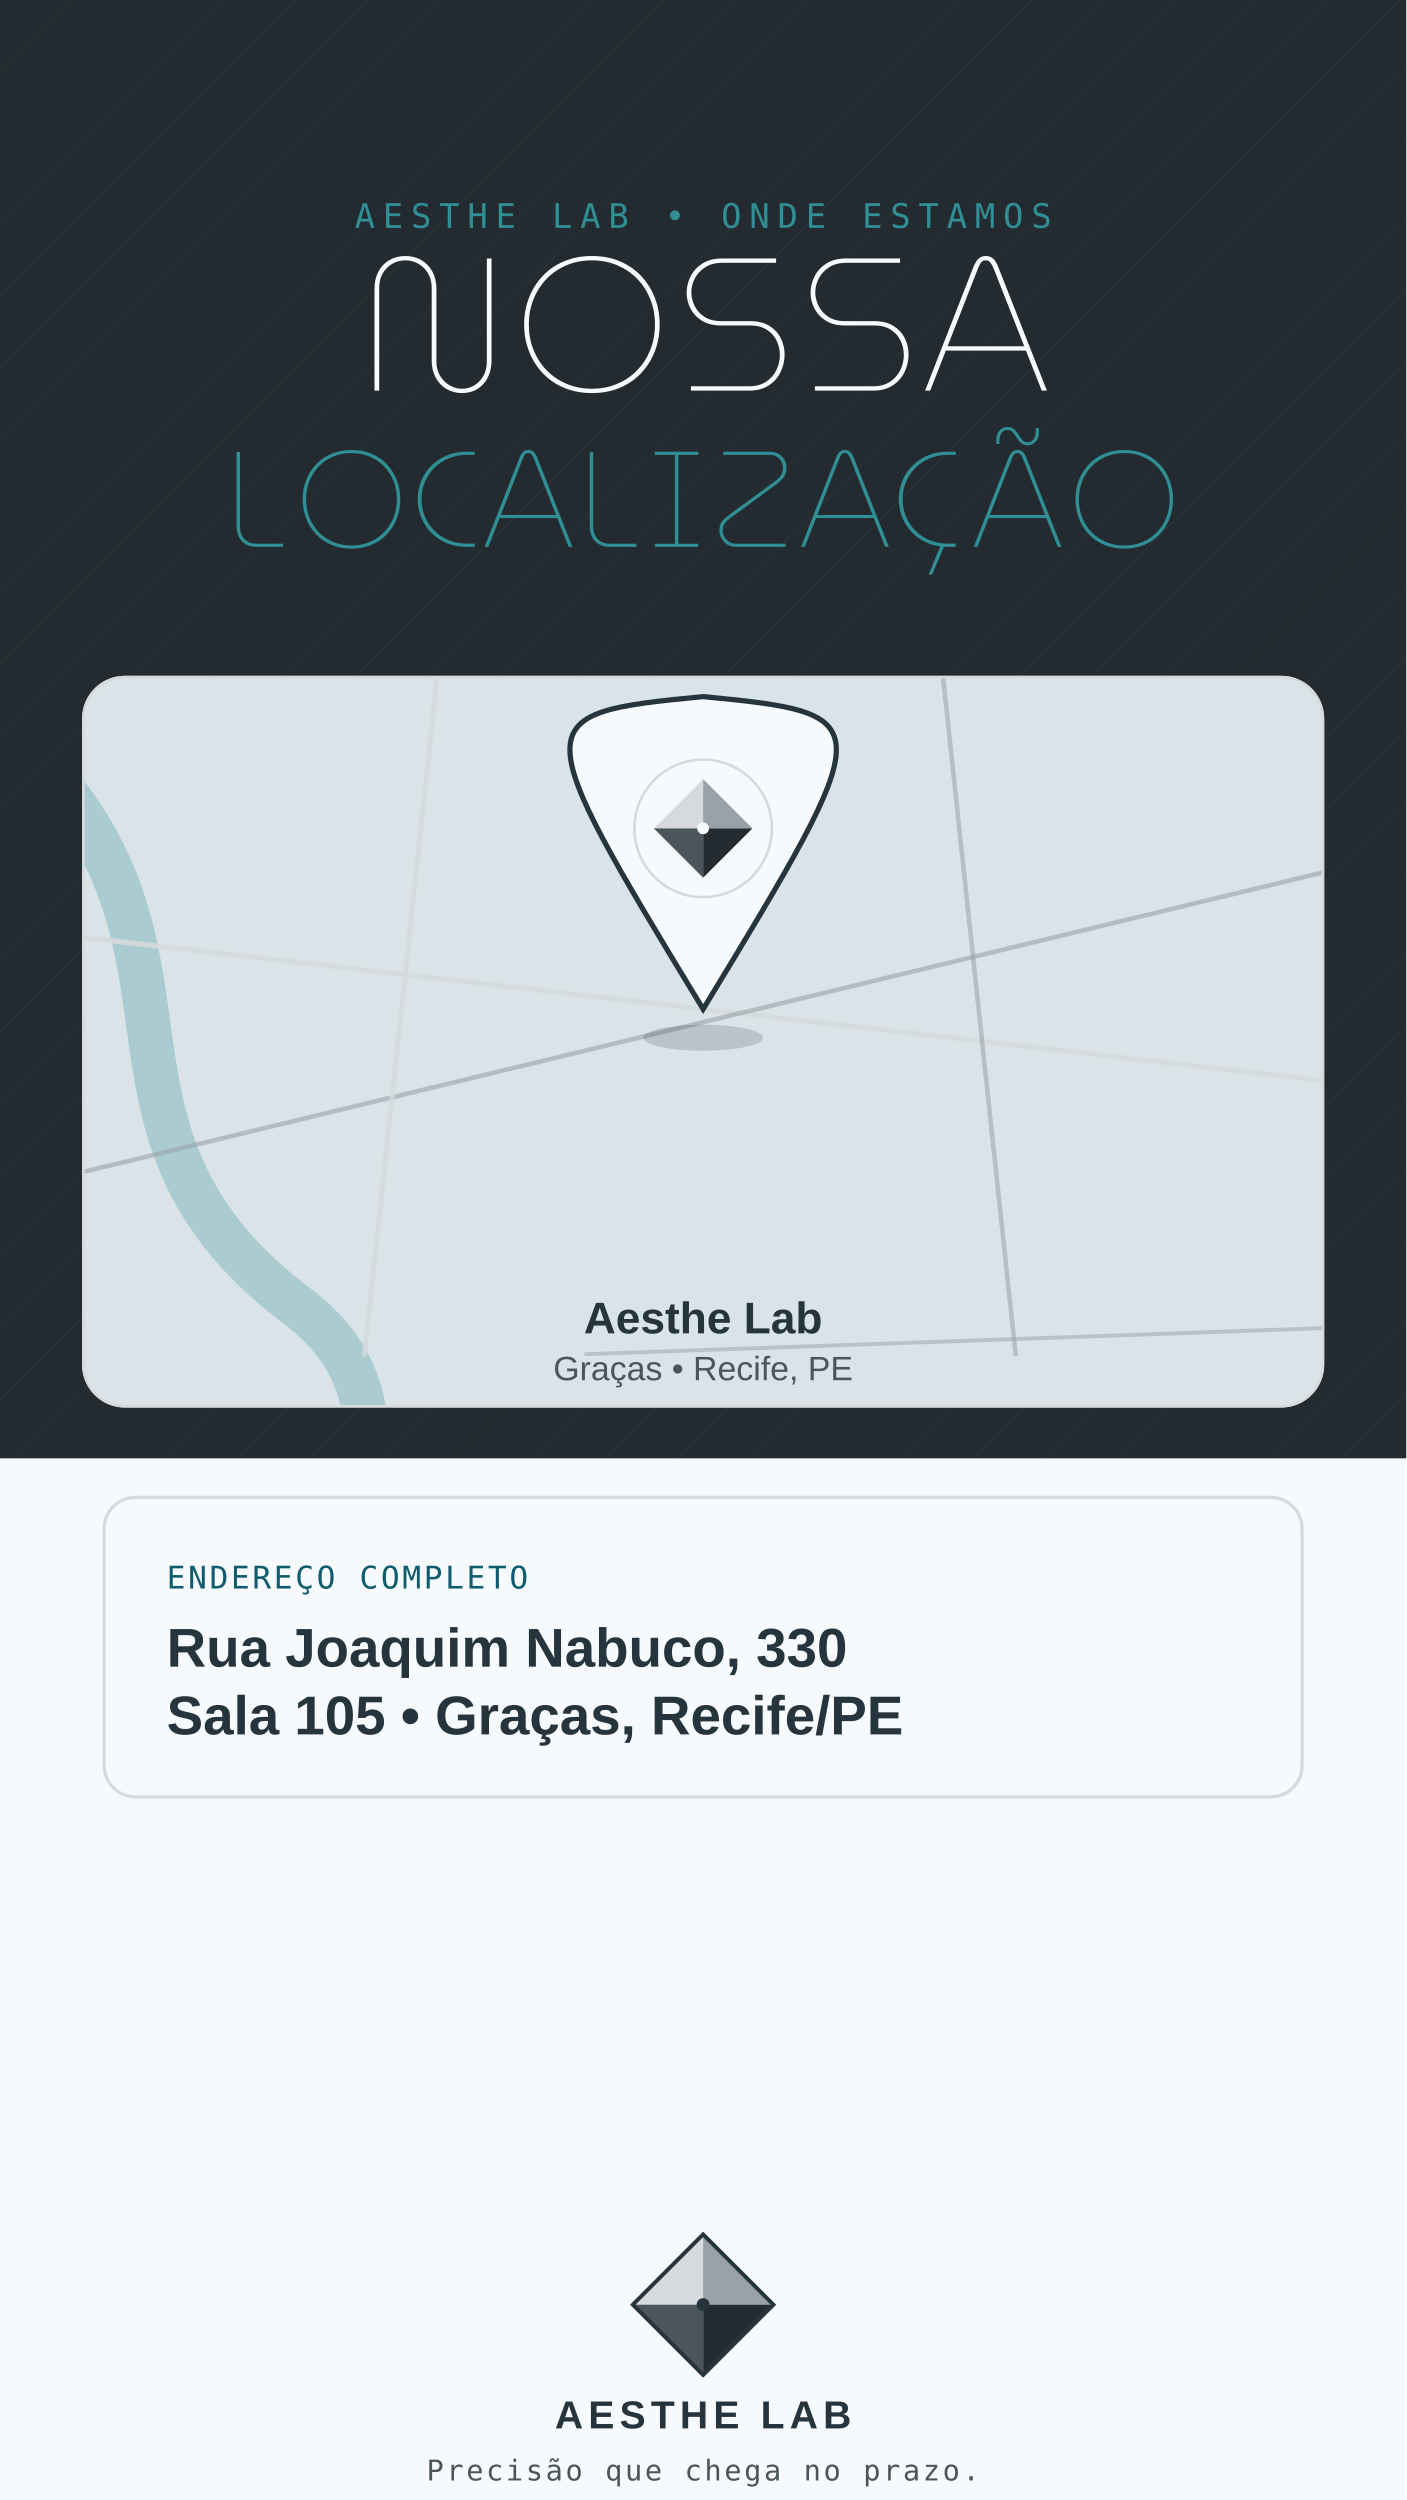
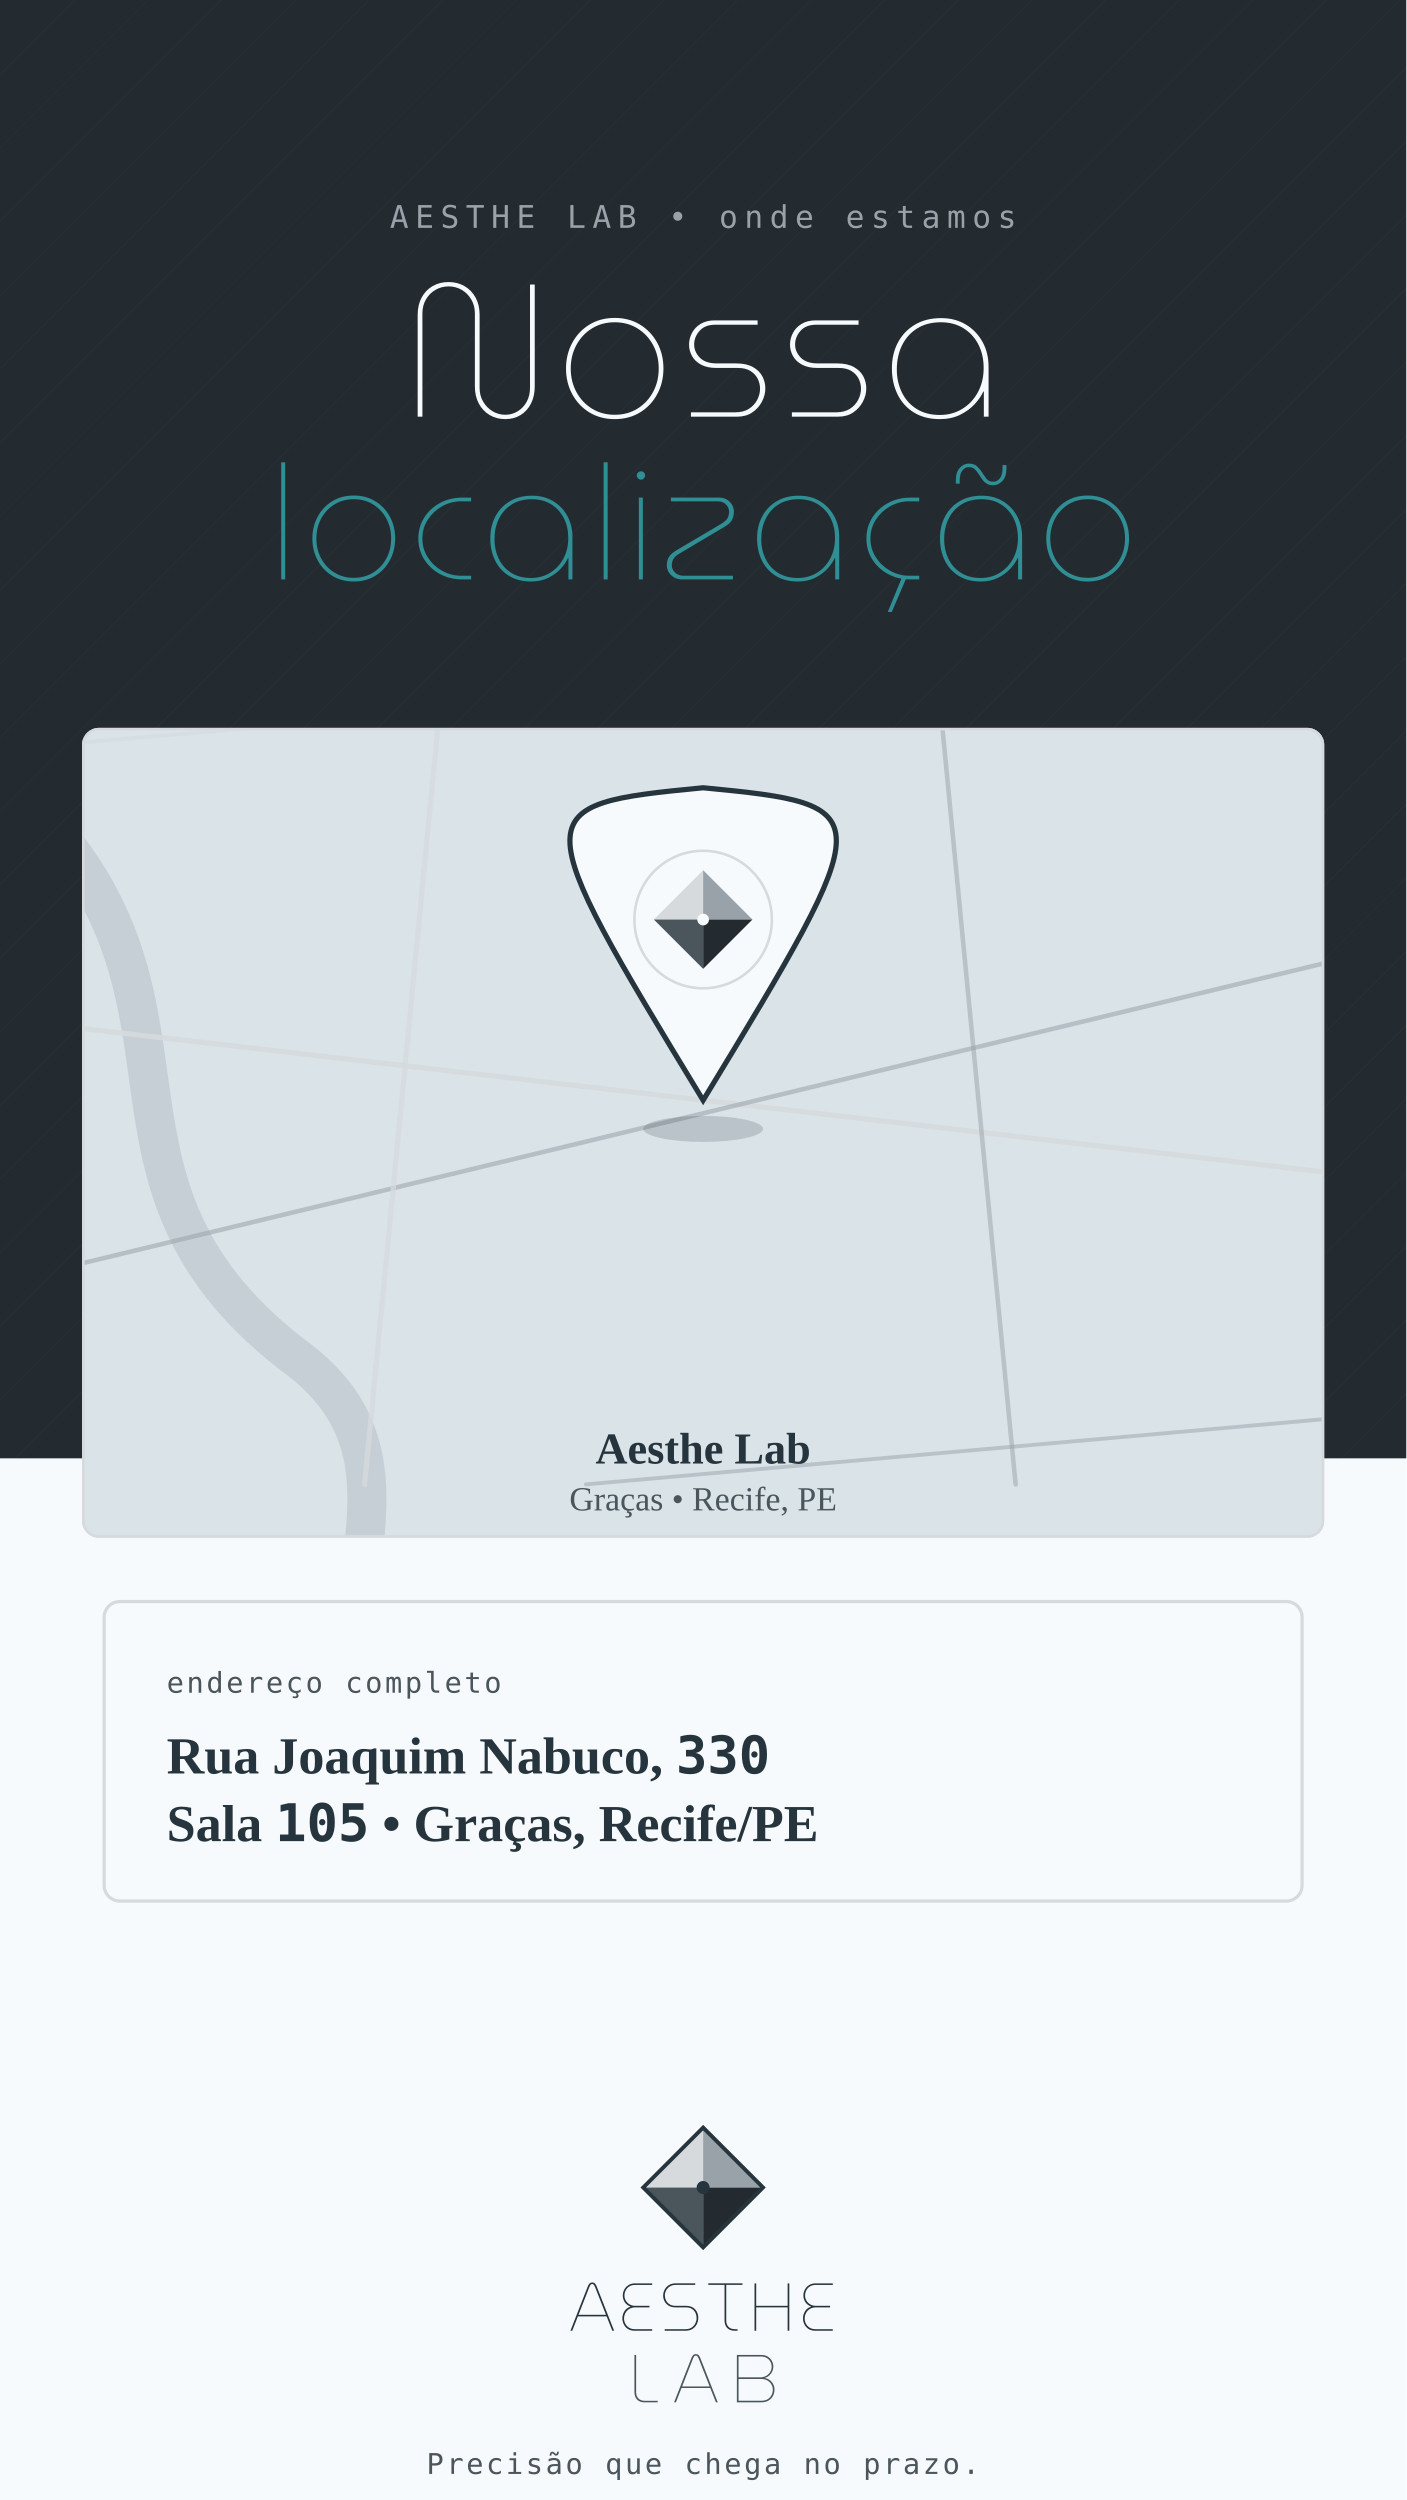
<svg xmlns="http://www.w3.org/2000/svg" viewBox="0 0 1080 1920" width="1080" height="1920">
  <rect width="1080" height="1920" fill="#F7FAFC" />
  <rect width="1080" height="1120" fill="#232B30" />
  <defs>
    <pattern id="hatch" width="40" height="40" patternTransform="rotate(45)" patternUnits="userSpaceOnUse">
-       <line x1="0" y1="0" x2="0" y2="40" stroke="#98A2A8" stroke-width="1" opacity="0.10" />
+       <line x1="0" y1="0" x2="0" y2="40" stroke="#98A2A8" stroke-width="1" opacity="0.06" />
    </pattern>
    <clipPath id="mapclip">
-       <rect x="64" y="520" width="952" height="560" rx="32" />
+       <rect x="64" y="560" width="952" height="620" rx="12" />
    </clipPath>
  </defs>
  <rect width="1080" height="1120" fill="url(#hatch)" />
-   <text x="540.0" y="175" text-anchor="middle" font-family="DejaVu Sans Mono, monospace" font-size="26" letter-spacing="6" fill="#2F8F95">AESTHE LAB • ONDE ESTAMOS</text>
+   <text x="540.0" y="175" text-anchor="middle" font-family="JetBrains Mono, DejaVu Sans Mono, monospace" font-size="24" letter-spacing="5" fill="#98A2A8">AESTHE LAB • onde estamos</text>
  <g>
-     <path fill="#F7FAFC" transform="translate(275.28,300) scale(0.145,-0.145)" d="M549 -13Q503 -13 466.5 8.5Q430 30 409.0 69.0Q388 108 388 160V547Q388 588 369.0 620.5Q350 653 318.5 671.5Q287 690 249 690Q211 690 179.0 671.5Q147 653 128.5 620.5Q110 588 110 547V0H85V540Q85 592 106.0 631.0Q127 670 164.0 691.5Q201 713 249 713Q296 713 333.0 691.5Q370 670 391.5 631.0Q413 592 413 540V153Q413 111 432.0 79.0Q451 47 482.0 28.5Q513 10 549 10Q585 10 615.0 28.5Q645 47 662.5 79.0Q680 111 680 153V700H705V160Q705 108 685.0 69.0Q665 30 630.0 8.5Q595 -13 549 -13Z" />
-     <path fill="#F7FAFC" transform="translate(393.83,300) scale(0.145,-0.145)" d="M419 -13Q338 -13 271.5 15.0Q205 43 158.0 93.0Q111 143 85.5 209.0Q60 275 60 350Q60 425 85.5 491.0Q111 557 158.0 607.0Q205 657 271.5 685.0Q338 713 419 713Q501 713 567.0 685.0Q633 657 680.0 607.0Q727 557 752.5 491.0Q778 425 778 350Q778 275 752.5 209.0Q727 143 680.0 93.0Q633 43 567.0 15.0Q501 -13 419 -13ZM419 10Q491 10 552.0 35.5Q613 61 658.0 107.0Q703 153 728.0 215.0Q753 277 753 350Q753 423 728.0 485.0Q703 547 658.0 593.0Q613 639 552.0 664.5Q491 690 419 690Q347 690 286.0 664.5Q225 639 180.0 593.0Q135 547 110.0 485.0Q85 423 85 350Q85 277 110.0 215.0Q135 153 180.0 107.0Q225 61 286.0 35.5Q347 10 419 10Z" />
-     <path fill="#F7FAFC" transform="translate(519.34,300) scale(0.145,-0.145)" d="M78 0V23H386Q440 23 476.5 47.5Q513 72 531.0 110.0Q549 148 549 188Q549 228 532.0 264.0Q515 300 480.0 322.5Q445 345 392 345H237Q177 345 136.5 370.0Q96 395 75.5 435.0Q55 475 55 518Q55 563 76.0 605.0Q97 647 139.0 673.5Q181 700 243 700H529V677H243Q191 677 154.5 654.0Q118 631 99.0 595.0Q80 559 80 521Q80 484 97.5 448.5Q115 413 150.0 390.5Q185 368 237 368H392Q453 368 493.5 343.0Q534 318 554.0 277.5Q574 237 574 191Q574 144 553.5 100.0Q533 56 491.0 28.0Q449 0 386 0Z" />
-     <path fill="#F7FAFC" transform="translate(614.54,300) scale(0.145,-0.145)" d="M78 0V23H386Q440 23 476.5 47.5Q513 72 531.0 110.0Q549 148 549 188Q549 228 532.0 264.0Q515 300 480.0 322.5Q445 345 392 345H237Q177 345 136.5 370.0Q96 395 75.5 435.0Q55 475 55 518Q55 563 76.0 605.0Q97 647 139.0 673.5Q181 700 243 700H529V677H243Q191 677 154.5 654.0Q118 631 99.0 595.0Q80 559 80 521Q80 484 97.5 448.5Q115 413 150.0 390.5Q185 368 237 368H392Q453 368 493.5 343.0Q534 318 554.0 277.5Q574 237 574 191Q574 144 553.5 100.0Q533 56 491.0 28.0Q449 0 386 0Z" />
-     <path fill="#F7FAFC" transform="translate(709.75,300) scale(0.145,-0.145)" d="M5 0 259 650Q273 685 288.0 699.0Q303 713 326 713Q350 713 365.5 699.0Q381 685 394 651L650 0H623L539 212H115L32 0ZM124 235H530L370 642Q361 664 352.0 677.0Q343 690 326 690Q309 690 300.5 677.5Q292 665 283 642Z" />
+     <path fill="#F7FAFC" transform="translate(308.45,320) scale(0.145,-0.145)" d="M549 -13Q503 -13 466.5 8.5Q430 30 409.0 69.0Q388 108 388 160V547Q388 588 369.0 620.5Q350 653 318.5 671.5Q287 690 249 690Q211 690 179.0 671.5Q147 653 128.5 620.5Q110 588 110 547V0H85V540Q85 592 106.0 631.0Q127 670 164.0 691.5Q201 713 249 713Q296 713 333.0 691.5Q370 670 391.5 631.0Q413 592 413 540V153Q413 111 432.0 79.0Q451 47 482.0 28.5Q513 10 549 10Q585 10 615.0 28.5Q645 47 662.5 79.0Q680 111 680 153V700H705V160Q705 108 685.0 69.0Q665 30 630.0 8.5Q595 -13 549 -13Z" />
+     <path fill="#F7FAFC" transform="translate(426.00,320) scale(0.145,-0.145)" d="M318 -13Q242 -13 184.0 22.5Q126 58 93.0 119.0Q60 180 60 255Q60 330 93.0 391.0Q126 452 184.0 487.5Q242 523 318 523Q394 523 452.0 487.5Q510 452 543.0 391.5Q576 331 576 255Q576 180 543.0 119.0Q510 58 452.0 22.5Q394 -13 318 -13ZM318 10Q386 10 438.5 42.5Q491 75 521.0 130.5Q551 186 551 255Q551 324 521.0 379.5Q491 435 438.5 467.5Q386 500 318 500Q250 500 197.5 467.5Q145 435 115.0 379.5Q85 324 85 255Q85 186 115.0 130.5Q145 75 197.5 42.5Q250 10 318 10Z" />
+     <path fill="#F7FAFC" transform="translate(521.22,320) scale(0.145,-0.145)" d="M65 0V23H300Q343 23 372.0 41.5Q401 60 416.0 89.0Q431 118 431 148Q431 176 418.5 201.0Q406 226 380.0 242.0Q354 258 314 258H200Q151 258 118.5 275.5Q86 293 70.5 321.5Q55 350 55 381Q55 414 70.5 443.5Q86 473 116.5 491.5Q147 510 191 510H418V487H194Q139 487 110.5 454.5Q82 422 82 382Q82 344 111.5 313.0Q141 282 203 282H305Q359 282 393.0 263.0Q427 244 443.0 214.0Q459 184 459 150Q459 114 441.0 79.5Q423 45 390.0 22.5Q357 0 310 0Z" />
+     <path fill="#F7FAFC" transform="translate(598.75,320) scale(0.145,-0.145)" d="M65 0V23H300Q343 23 372.0 41.5Q401 60 416.0 89.0Q431 118 431 148Q431 176 418.5 201.0Q406 226 380.0 242.0Q354 258 314 258H200Q151 258 118.5 275.5Q86 293 70.5 321.5Q55 350 55 381Q55 414 70.5 443.5Q86 473 116.5 491.5Q147 510 191 510H418V487H194Q139 487 110.5 454.5Q82 422 82 382Q82 344 111.5 313.0Q141 282 203 282H305Q359 282 393.0 263.0Q427 244 443.0 214.0Q459 184 459 150Q459 114 441.0 79.5Q423 45 390.0 22.5Q357 0 310 0Z" />
+     <path fill="#F7FAFC" transform="translate(676.28,320) scale(0.145,-0.145)" d="M314 -13Q233 -13 176.0 22.5Q119 58 89.5 119.0Q60 180 60 256Q60 332 91.5 392.0Q123 452 181.5 487.0Q240 522 321 522Q395 522 451.5 488.0Q508 454 540.0 396.0Q572 338 572 264V0H547V133H544Q530 101 499.0 67.0Q468 33 421.5 10.0Q375 -13 314 -13ZM314 9Q380 9 432.5 41.0Q485 73 515.5 129.5Q546 186 546 258Q546 328 518.0 382.5Q490 437 439.0 468.5Q388 500 319 500Q246 500 194.0 467.5Q142 435 114.0 378.5Q86 322 86 250Q86 184 112.5 129.0Q139 74 190.0 41.5Q241 9 314 9Z" />
  </g>
  <g>
-     <path fill="#2F8F95" transform="translate(172.82,420) scale(0.1044,-0.1044)" d="M235 0Q187 0 153.5 18.5Q120 37 102.5 72.0Q85 107 85 154V699H110V149Q110 93 143.0 58.0Q176 23 237 23H428V0Z" />
-     <path fill="#2F8F95" transform="translate(226.20,420) scale(0.1044,-0.1044)" d="M419 -13Q338 -13 271.5 15.0Q205 43 158.0 93.0Q111 143 85.5 209.0Q60 275 60 350Q60 425 85.5 491.0Q111 557 158.0 607.0Q205 657 271.5 685.0Q338 713 419 713Q501 713 567.0 685.0Q633 657 680.0 607.0Q727 557 752.5 491.0Q778 425 778 350Q778 275 752.5 209.0Q727 143 680.0 93.0Q633 43 567.0 15.0Q501 -13 419 -13ZM419 10Q491 10 552.0 35.5Q613 61 658.0 107.0Q703 153 728.0 215.0Q753 277 753 350Q753 423 728.0 485.0Q703 547 658.0 593.0Q613 639 552.0 664.5Q491 690 419 690Q347 690 286.0 664.5Q225 639 180.0 593.0Q135 547 110.0 485.0Q85 423 85 350Q85 277 110.0 215.0Q135 153 180.0 107.0Q225 61 286.0 35.5Q347 10 419 10Z" />
-     <path fill="#2F8F95" transform="translate(317.68,420) scale(0.1044,-0.1044)" d="M387 0Q309 0 243.5 27.5Q178 55 130.0 103.5Q82 152 56.0 215.5Q30 279 30 351Q30 423 56.0 486.0Q82 549 130.0 597.0Q178 645 243.5 672.5Q309 700 387 700H449V677H390Q320 677 259.5 652.0Q199 627 154.0 583.0Q109 539 83.5 479.5Q58 420 58 351Q58 281 83.5 221.5Q109 162 154.0 117.5Q199 73 259.5 48.5Q320 24 390 24H449V0Z" />
-     <path fill="#2F8F95" transform="translate(371.69,420) scale(0.1044,-0.1044)" d="M5 0 259 650Q273 685 288.0 699.0Q303 713 326 713Q350 713 365.5 699.0Q381 685 394 651L650 0H623L539 212H115L32 0ZM124 235H530L370 642Q361 664 352.0 677.0Q343 690 326 690Q309 690 300.5 677.5Q292 665 283 642Z" />
-     <path fill="#2F8F95" transform="translate(444.07,420) scale(0.1044,-0.1044)" d="M235 0Q187 0 153.5 18.5Q120 37 102.5 72.0Q85 107 85 154V699H110V149Q110 93 143.0 58.0Q176 23 237 23H428V0Z" />
-     <path fill="#2F8F95" transform="translate(497.46,420) scale(0.1044,-0.1044)" d="M52 0V23H200V677H52V700H372V677H225V23H372V0Z" />
-     <path fill="#2F8F95" transform="translate(545.72,420) scale(0.1044,-0.1044)" d="M193 0Q132 0 98.5 37.0Q65 74 65 121Q65 164 84.5 188.0Q104 212 146 243L464 475Q504 504 518.5 527.5Q533 551 533 585Q533 607 521.0 628.0Q509 649 488.5 663.0Q468 677 442 677H94V700H433Q474 700 502.0 683.0Q530 666 544.0 639.5Q558 613 558 584Q558 538 536.0 509.5Q514 481 473 452L163 225Q134 204 118.0 189.0Q102 174 95.5 158.0Q89 142 89 117Q89 96 101.5 74.0Q114 52 136.5 37.5Q159 23 189 23H551V0Z" />
-     <path fill="#2F8F95" transform="translate(614.76,420) scale(0.1044,-0.1044)" d="M5 0 259 650Q273 685 288.0 699.0Q303 713 326 713Q350 713 365.5 699.0Q381 685 394 651L650 0H623L539 212H115L32 0ZM124 235H530L370 642Q361 664 352.0 677.0Q343 690 326 690Q309 690 300.5 677.5Q292 665 283 642Z" />
-     <path fill="#2F8F95" transform="translate(687.14,420) scale(0.1044,-0.1044)" d="M387 0Q309 0 243.5 27.5Q178 55 130.0 103.5Q82 152 56.0 215.5Q30 279 30 351Q30 423 56.0 486.0Q82 549 130.0 597.0Q178 645 243.5 672.5Q309 700 387 700H449V677H390Q320 677 259.5 652.0Q199 627 154.0 583.0Q109 539 83.5 479.5Q58 420 58 351Q58 281 83.5 221.5Q109 162 154.0 117.5Q199 73 259.5 48.5Q320 24 390 24H449V0ZM250 -203 339 14H368L275 -203Z" />
-     <path fill="#2F8F95" transform="translate(747.31,420) scale(0.1044,-0.1044)" d="M5 0 259 650Q273 685 288.0 699.0Q303 713 326 713Q350 713 365.5 699.0Q381 685 394 651L650 0H623L539 212H115L32 0ZM124 235H530L370 642Q361 664 352.0 677.0Q343 690 326 690Q309 690 300.5 677.5Q292 665 283 642ZM404 747Q378 747 361.5 757.5Q345 768 334.5 783.5Q324 799 314 814Q303 832 289.0 846.0Q275 860 250 860Q228 860 211.0 839.0Q194 818 194 779V757H170V779Q170 830 195.0 856.0Q220 882 250 882Q285 882 303.5 864.0Q322 846 335 825Q348 804 362.0 786.5Q376 769 404 769Q427 769 444.0 790.0Q461 811 461 851V873H485V851Q485 799 459.5 773.0Q434 747 404 747Z" />
-     <path fill="#2F8F95" transform="translate(819.69,420) scale(0.1044,-0.1044)" d="M419 -13Q338 -13 271.5 15.0Q205 43 158.0 93.0Q111 143 85.5 209.0Q60 275 60 350Q60 425 85.5 491.0Q111 557 158.0 607.0Q205 657 271.5 685.0Q338 713 419 713Q501 713 567.0 685.0Q633 657 680.0 607.0Q727 557 752.5 491.0Q778 425 778 350Q778 275 752.5 209.0Q727 143 680.0 93.0Q633 43 567.0 15.0Q501 -13 419 -13ZM419 10Q491 10 552.0 35.5Q613 61 658.0 107.0Q703 153 728.0 215.0Q753 277 753 350Q753 423 728.0 485.0Q703 547 658.0 593.0Q613 639 552.0 664.5Q491 690 419 690Q347 690 286.0 664.5Q225 639 180.0 593.0Q135 547 110.0 485.0Q85 423 85 350Q85 277 110.0 215.0Q135 153 180.0 107.0Q225 61 286.0 35.5Q347 10 419 10Z" />
+     <path fill="#2F8F95" transform="translate(205.48,445) scale(0.1232,-0.1232)" d="M85 0V730H110V0Z" />
+     <path fill="#2F8F95" transform="translate(232.51,445) scale(0.1232,-0.1232)" d="M318 -13Q242 -13 184.0 22.5Q126 58 93.0 119.0Q60 180 60 255Q60 330 93.0 391.0Q126 452 184.0 487.5Q242 523 318 523Q394 523 452.0 487.5Q510 452 543.0 391.5Q576 331 576 255Q576 180 543.0 119.0Q510 58 452.0 22.5Q394 -13 318 -13ZM318 10Q386 10 438.5 42.5Q491 75 521.0 130.5Q551 186 551 255Q551 324 521.0 379.5Q491 435 438.5 467.5Q386 500 318 500Q250 500 197.5 467.5Q145 435 115.0 379.5Q85 324 85 255Q85 186 115.0 130.5Q145 75 197.5 42.5Q250 10 318 10Z" />
+     <path fill="#2F8F95" transform="translate(313.90,445) scale(0.1232,-0.1232)" d="M335 0Q256 0 194.0 34.0Q132 68 96.0 125.5Q60 183 60 255Q60 327 96.0 384.5Q132 442 194.0 476.0Q256 510 335 510H389V487H327Q263 487 208.0 456.0Q153 425 119.0 372.5Q85 320 85 255Q85 190 119.0 137.5Q153 85 208.0 54.0Q263 23 327 23H389V0Z" />
+     <path fill="#2F8F95" transform="translate(369.16,445) scale(0.1232,-0.1232)" d="M314 -13Q233 -13 176.0 22.5Q119 58 89.5 119.0Q60 180 60 256Q60 332 91.5 392.0Q123 452 181.5 487.0Q240 522 321 522Q395 522 451.5 488.0Q508 454 540.0 396.0Q572 338 572 264V0H547V133H544Q530 101 499.0 67.0Q468 33 421.5 10.0Q375 -13 314 -13ZM314 9Q380 9 432.5 41.0Q485 73 515.5 129.5Q546 186 546 258Q546 328 518.0 382.5Q490 437 439.0 468.5Q388 500 319 500Q246 500 194.0 467.5Q142 435 114.0 378.5Q86 322 86 250Q86 184 112.5 129.0Q139 74 190.0 41.5Q241 9 314 9Z" />
+     <path fill="#2F8F95" transform="translate(453.13,445) scale(0.1232,-0.1232)" d="M85 0V730H110V0Z" />
+     <path fill="#2F8F95" transform="translate(480.16,445) scale(0.1232,-0.1232)" d="M85 0V510H110V0ZM98 622Q88 622 80.0 630.0Q72 638 72 648Q72 659 80.0 666.5Q88 674 98 674Q109 674 116.5 666.5Q124 659 124 648Q124 638 116.5 630.0Q109 622 98 622Z" />
+     <path fill="#2F8F95" transform="translate(507.20,445) scale(0.1232,-0.1232)" d="M135 0Q107 0 85.5 12.5Q64 25 52.0 45.0Q40 65 40 88Q40 120 54.0 141.5Q68 163 104 184L378 346Q410 365 419.0 383.0Q428 401 428 423Q428 447 409.0 467.0Q390 487 357 487H65V510H367Q394 510 414.5 497.5Q435 485 446.5 465.0Q458 445 458 422Q458 391 444.5 368.5Q431 346 396 326L123 164Q90 145 80.5 127.0Q71 109 71 87Q71 63 91.0 43.0Q111 23 145 23H452V0Z" />
+     <path fill="#2F8F95" transform="translate(574.04,445) scale(0.1232,-0.1232)" d="M314 -13Q233 -13 176.0 22.5Q119 58 89.5 119.0Q60 180 60 256Q60 332 91.5 392.0Q123 452 181.5 487.0Q240 522 321 522Q395 522 451.5 488.0Q508 454 540.0 396.0Q572 338 572 264V0H547V133H544Q530 101 499.0 67.0Q468 33 421.5 10.0Q375 -13 314 -13ZM314 9Q380 9 432.5 41.0Q485 73 515.5 129.5Q546 186 546 258Q546 328 518.0 382.5Q490 437 439.0 468.5Q388 500 319 500Q246 500 194.0 467.5Q142 435 114.0 378.5Q86 322 86 250Q86 184 112.5 129.0Q139 74 190.0 41.5Q241 9 314 9Z" />
+     <path fill="#2F8F95" transform="translate(658.02,445) scale(0.1232,-0.1232)" d="M335 0Q256 0 194.0 34.0Q132 68 96.0 125.5Q60 183 60 255Q60 327 96.0 384.5Q132 442 194.0 476.0Q256 510 335 510H389V487H327Q263 487 208.0 456.0Q153 425 119.0 372.5Q85 320 85 255Q85 190 119.0 137.5Q153 85 208.0 54.0Q263 23 327 23H389V0ZM193 -203 282 14H311L218 -203Z" />
+     <path fill="#2F8F95" transform="translate(714.51,445) scale(0.1232,-0.1232)" d="M314 -13Q233 -13 176.0 22.5Q119 58 89.5 119.0Q60 180 60 256Q60 332 91.5 392.0Q123 452 181.5 487.0Q240 522 321 522Q395 522 451.5 488.0Q508 454 540.0 396.0Q572 338 572 264V0H547V133H544Q530 101 499.0 67.0Q468 33 421.5 10.0Q375 -13 314 -13ZM314 9Q380 9 432.5 41.0Q485 73 515.5 129.5Q546 186 546 258Q546 328 518.0 382.5Q490 437 439.0 468.5Q388 500 319 500Q246 500 194.0 467.5Q142 435 114.0 378.5Q86 322 86 250Q86 184 112.5 129.0Q139 74 190.0 41.5Q241 9 314 9ZM393 587Q367 587 350.5 597.5Q334 608 323.5 623.5Q313 639 303 654Q292 672 278.0 686.0Q264 700 239 700Q217 700 200.0 679.0Q183 658 183 619V597H159V619Q159 670 184.0 696.0Q209 722 239 722Q274 722 292.5 704.0Q311 686 324 665Q337 644 351.0 626.5Q365 609 393 609Q416 609 433.0 630.0Q450 651 450 691V713H474V691Q474 639 448.5 613.0Q423 587 393 587Z" />
+     <path fill="#2F8F95" transform="translate(796.14,445) scale(0.1232,-0.1232)" d="M318 -13Q242 -13 184.0 22.5Q126 58 93.0 119.0Q60 180 60 255Q60 330 93.0 391.0Q126 452 184.0 487.5Q242 523 318 523Q394 523 452.0 487.5Q510 452 543.0 391.5Q576 331 576 255Q576 180 543.0 119.0Q510 58 452.0 22.5Q394 -13 318 -13ZM318 10Q386 10 438.5 42.5Q491 75 521.0 130.5Q551 186 551 255Q551 324 521.0 379.5Q491 435 438.5 467.5Q386 500 318 500Q250 500 197.5 467.5Q145 435 115.0 379.5Q85 324 85 255Q85 186 115.0 130.5Q145 75 197.5 42.5Q250 10 318 10Z" />
  </g>
-   <rect x="64" y="520" width="952" height="560" rx="32" fill="#D9E3E8" stroke="#D6DADD" stroke-width="2" />
+   <rect x="64" y="560" width="952" height="620" rx="12" fill="#D9E3E8" stroke="#D6DADD" stroke-width="2" />
  <g clip-path="url(#mapclip)">
-     <rect x="64" y="520" width="952" height="560" fill="#D9E3E8" />
-     <path d="M 4,560 C 184,720 44,860 224,1000 C 364,1100 184,1240 344,1360" fill="none" stroke="#2F8F95" stroke-width="34" opacity="0.28" stroke-linecap="round" />
-     <line x1="64" y1="720" x2="1016" y2="830" stroke="#D6DADD" stroke-width="4" opacity="0.9" stroke-linecap="round" />
-     <line x1="64" y1="900" x2="1016" y2="670" stroke="#98A2A8" stroke-width="3.5" opacity="0.6" stroke-linecap="round" />
-     <line x1="340" y1="480" x2="280" y2="1040" stroke="#D6DADD" stroke-width="4" opacity="0.8" stroke-linecap="round" />
-     <line x1="720" y1="480" x2="780" y2="1040" stroke="#98A2A8" stroke-width="3.5" opacity="0.55" stroke-linecap="round" />
-     <line x1="64" y1="500" x2="660" y2="480" stroke="#D6DADD" stroke-width="3" opacity="0.5" stroke-linecap="round" />
-     <line x1="450" y1="1040" x2="1016" y2="1020" stroke="#98A2A8" stroke-width="3" opacity="0.5" stroke-linecap="round" />
+     <rect x="64" y="560" width="952" height="620" fill="#D9E3E8" />
+     <path d="M 4,600 C 184,760 44,900 224,1040 C 364,1140 184,1280 344,1400" fill="none" stroke="#98A2A8" stroke-width="30" opacity="0.30" stroke-linecap="round" />
+     <line x1="64" y1="790" x2="1016" y2="900" stroke="#D6DADD" stroke-width="4" opacity="0.9" stroke-linecap="round" />
+     <line x1="64" y1="970" x2="1016" y2="740" stroke="#98A2A8" stroke-width="3.5" opacity="0.55" stroke-linecap="round" />
+     <line x1="340" y1="520" x2="280" y2="1140" stroke="#D6DADD" stroke-width="4" opacity="0.75" stroke-linecap="round" />
+     <line x1="720" y1="520" x2="780" y2="1140" stroke="#98A2A8" stroke-width="3.5" opacity="0.5" stroke-linecap="round" />
+     <line x1="64" y1="570" x2="660" y2="520" stroke="#D6DADD" stroke-width="3" opacity="0.5" stroke-linecap="round" />
+     <line x1="450" y1="1140" x2="1016" y2="1090" stroke="#98A2A8" stroke-width="3" opacity="0.5" stroke-linecap="round" />
  </g>
-   <rect x="64" y="520" width="952" height="560" rx="32" fill="none" stroke="#D6DADD" stroke-width="2" />
-   <ellipse cx="540.0" cy="797.0" rx="46" ry="10" fill="#26343D" opacity="0.18" />
-   <path d="M 540.0,775.0 C 403.6,550.6 403.6,548.2 540.0,535.0 C 676.4,548.2 676.4,550.6 540.0,775.0 Z" fill="#F7FAFC" stroke="#26343D" stroke-width="4" />
-   <circle cx="540.0" cy="636.2" r="52.8" fill="#F7FAFC" stroke="#D6DADD" stroke-width="2" />
-   <g transform="translate(540.0,636.2)">
+   <rect x="64" y="560" width="952" height="620" rx="12" fill="none" stroke="#D6DADD" stroke-width="2" />
+   <ellipse cx="540.0" cy="867.0" rx="46" ry="10" fill="#26343D" opacity="0.18" />
+   <path d="M 540.0,845.0 C 403.6,620.6 403.6,618.2 540.0,605.0 C 676.4,618.2 676.4,620.6 540.0,845.0 Z" fill="#F7FAFC" stroke="#26343D" stroke-width="4" />
+   <circle cx="540.0" cy="706.2" r="52.8" fill="#F7FAFC" stroke="#D6DADD" stroke-width="2" />
+   <g transform="translate(540.0,706.2)">
    <polygon points="-40,0 0,-40 0,0" fill="#D6DADD" />
    <polygon points="0,-40 40,0 0,0" fill="#98A2A8" />
    <polygon points="40,0 0,40 0,0" fill="#232B30" />
    <polygon points="0,40 -40,0 0,0" fill="#4A555C" />
    <polygon points="-40,0 0,-40 40,0 0,40" fill="none" stroke="#F7FAFC" stroke-width="3" />
    <circle cx="0" cy="0" r="4.5" fill="#F7FAFC" />
  </g>
-   <text x="540.0" y="1024" text-anchor="middle" font-family="Liberation Sans, sans-serif" font-weight="bold" font-size="34" fill="#26343D">Aesthe Lab</text>
-   <text x="540.0" y="1060" text-anchor="middle" font-family="Liberation Sans, sans-serif" font-size="26" fill="#4A555C">Graças • Recife, PE</text>
-   <rect x="80" y="1150" width="920" height="230" rx="24" fill="#F7FAFC" stroke="#D6DADD" stroke-width="2.5" />
-   <text x="128" y="1220" font-family="DejaVu Sans Mono, monospace" font-size="24" letter-spacing="2" fill="#0F5C6E">ENDEREÇO COMPLETO</text>
-   <text x="128" y="1280" font-family="Liberation Sans, sans-serif" font-weight="bold" font-size="42" fill="#26343D">Rua Joaquim Nabuco, 330</text>
-   <text x="128" y="1332" font-family="Liberation Sans, sans-serif" font-weight="bold" font-size="42" fill="#26343D">Sala 105 • Graças, Recife/PE</text>
-   <g transform="translate(540.0,1770)">
-     <polygon points="-54,0 0,-54 0,0" fill="#D6DADD" />
-     <polygon points="0,-54 54,0 0,0" fill="#98A2A8" />
-     <polygon points="54,0 0,54 0,0" fill="#232B30" />
-     <polygon points="0,54 -54,0 0,0" fill="#4A555C" />
-     <polygon points="-54,0 0,-54 54,0 0,54" fill="none" stroke="#26343D" stroke-width="3" />
+   <text x="540.0" y="1124" text-anchor="middle" font-family="Source Sans 3, Source Sans Pro, Liberation Sans, sans-serif" font-weight="bold" font-size="34" fill="#26343D">Aesthe Lab</text>
+   <text x="540.0" y="1160" text-anchor="middle" font-family="Source Sans 3, Source Sans Pro, Liberation Sans, sans-serif" font-size="26" fill="#4A555C">Graças • Recife, PE</text>
+   <rect x="80" y="1230" width="920" height="230" rx="12" fill="#F7FAFC" stroke="#D6DADD" stroke-width="2.5" />
+   <text x="128" y="1300" font-family="JetBrains Mono, DejaVu Sans Mono, monospace" font-size="22" letter-spacing="2" fill="#4A555C">endereço completo</text>
+   <text x="128" y="1362" font-family="Source Sans 3, Source Sans Pro, Liberation Sans, sans-serif" font-weight="bold" font-size="40" fill="#26343D">Rua Joaquim Nabuco, <tspan font-family="JetBrains Mono, DejaVu Sans Mono, monospace">330</tspan>
+   </text>
+   <text x="128" y="1414" font-family="Source Sans 3, Source Sans Pro, Liberation Sans, sans-serif" font-weight="bold" font-size="40" fill="#26343D">Sala <tspan font-family="JetBrains Mono, DejaVu Sans Mono, monospace">105</tspan> • Graças, Recife/PE</text>
+   <g transform="translate(540.0,1680)">
+     <polygon points="-46,0 0,-46 0,0" fill="#D6DADD" />
+     <polygon points="0,-46 46,0 0,0" fill="#98A2A8" />
+     <polygon points="46,0 0,46 0,0" fill="#232B30" />
+     <polygon points="0,46 -46,0 0,0" fill="#4A555C" />
+     <polygon points="-46,0 0,-46 46,0 0,46" fill="none" stroke="#26343D" stroke-width="3" />
    <circle cx="0" cy="0" r="5" fill="#26343D" />
  </g>
-   <text x="540.0" y="1865" text-anchor="middle" font-family="Liberation Sans, sans-serif" font-weight="bold" font-size="30" letter-spacing="4" fill="#26343D">AESTHE LAB</text>
-   <text x="540.0" y="1905" text-anchor="middle" font-family="DejaVu Sans Mono, monospace" font-size="22" letter-spacing="2" fill="#4A555C">Precisão que chega no prazo.</text>
+   <g>
+     <path fill="#26343D" transform="translate(437.84,1790) scale(0.052,-0.052)" d="M5 0 259 650Q273 685 288.0 699.0Q303 713 326 713Q350 713 365.5 699.0Q381 685 394 651L650 0H623L539 212H115L32 0ZM124 235H530L370 642Q361 664 352.0 677.0Q343 690 326 690Q309 690 300.5 677.5Q292 665 283 642Z" />
+     <path fill="#26343D" transform="translate(474.90,1790) scale(0.052,-0.052)" d="M238 0Q180 0 140.0 26.5Q100 53 79.5 95.0Q59 137 59 182Q59 238 89.0 287.5Q119 337 180 356Q120 380 92.5 424.5Q65 469 65 518Q65 568 88.0 609.0Q111 650 150.5 674.5Q190 699 239 699H499V676H242Q197 676 163.0 655.0Q129 634 109.5 598.0Q90 562 90 518Q90 478 111.0 443.5Q132 409 167.5 388.5Q203 368 248 368H459V345H255Q198 345 160.0 321.0Q122 297 103.0 259.5Q84 222 84 181Q84 141 102.0 105.0Q120 69 156.0 46.0Q192 23 245 23H499V0Z" />
+     <path fill="#26343D" transform="translate(506.44,1790) scale(0.052,-0.052)" d="M78 0V23H386Q440 23 476.5 47.5Q513 72 531.0 110.0Q549 148 549 188Q549 228 532.0 264.0Q515 300 480.0 322.5Q445 345 392 345H237Q177 345 136.5 370.0Q96 395 75.5 435.0Q55 475 55 518Q55 563 76.0 605.0Q97 647 139.0 673.5Q181 700 243 700H529V677H243Q191 677 154.5 654.0Q118 631 99.0 595.0Q80 559 80 521Q80 484 97.5 448.5Q115 413 150.0 390.5Q185 368 237 368H392Q453 368 493.5 343.0Q534 318 554.0 277.5Q574 237 574 191Q574 144 553.5 100.0Q533 56 491.0 28.0Q449 0 386 0Z" />
+     <path fill="#26343D" transform="translate(542.15,1790) scale(0.052,-0.052)" d="M425 0Q377 0 343.5 18.5Q310 37 292.5 72.0Q275 107 275 154V677H35V700H540V677H300V149Q300 93 333.0 58.0Q366 23 427 23H467V0Z" />
+     <path fill="#26343D" transform="translate(575.05,1790) scale(0.052,-0.052)" d="M85 0V699H110V368H574V699H599V0H574V345H110V0Z" />
+     <path fill="#26343D" transform="translate(613.62,1790) scale(0.052,-0.052)" d="M238 0Q180 0 140.0 26.5Q100 53 79.5 95.0Q59 137 59 182Q59 238 89.0 287.5Q119 337 180 356Q120 380 92.5 424.5Q65 469 65 518Q65 568 88.0 609.0Q111 650 150.5 674.5Q190 699 239 699H499V676H242Q197 676 163.0 655.0Q129 634 109.5 598.0Q90 562 90 518Q90 478 111.0 443.5Q132 409 167.5 388.5Q203 368 248 368H459V345H255Q198 345 160.0 321.0Q122 297 103.0 259.5Q84 222 84 181Q84 141 102.0 105.0Q120 69 156.0 46.0Q192 23 245 23H499V0Z" />
+   </g>
+   <g>
+     <path fill="#4A555C" transform="translate(482.83,1845) scale(0.052,-0.052)" d="M235 0Q187 0 153.5 18.5Q120 37 102.5 72.0Q85 107 85 154V699H110V149Q110 93 143.0 58.0Q176 23 237 23H428V0Z" />
+     <path fill="#4A555C" transform="translate(517.43,1845) scale(0.052,-0.052)" d="M5 0 259 650Q273 685 288.0 699.0Q303 713 326 713Q350 713 365.5 699.0Q381 685 394 651L650 0H623L539 212H115L32 0ZM124 235H530L370 642Q361 664 352.0 677.0Q343 690 326 690Q309 690 300.5 677.5Q292 665 283 642Z" />
+     <path fill="#4A555C" transform="translate(561.49,1845) scale(0.052,-0.052)" d="M85 0V700H445Q503 700 542.5 675.0Q582 650 603.0 610.5Q624 571 624 526Q624 491 608.0 456.5Q592 422 563.0 396.0Q534 370 493 360Q539 353 572.0 327.5Q605 302 623.0 265.5Q641 229 641 187Q641 141 620.0 98.0Q599 55 555.0 27.5Q511 0 443 0ZM110 24H449Q505 24 542.0 47.5Q579 71 597.5 108.5Q616 146 616 187Q616 227 596.0 263.0Q576 299 537.5 322.0Q499 345 441 345H110ZM110 369H426Q480 369 519.0 392.0Q558 415 578.5 451.0Q599 487 599 526Q599 565 580.5 599.5Q562 634 526.5 655.5Q491 677 441 677H110Z" />
+   </g>
+   <text x="540.0" y="1900" text-anchor="middle" font-family="JetBrains Mono, DejaVu Sans Mono, monospace" font-size="22" letter-spacing="2" fill="#4A555C">Precisão que chega no prazo.</text>
</svg>
